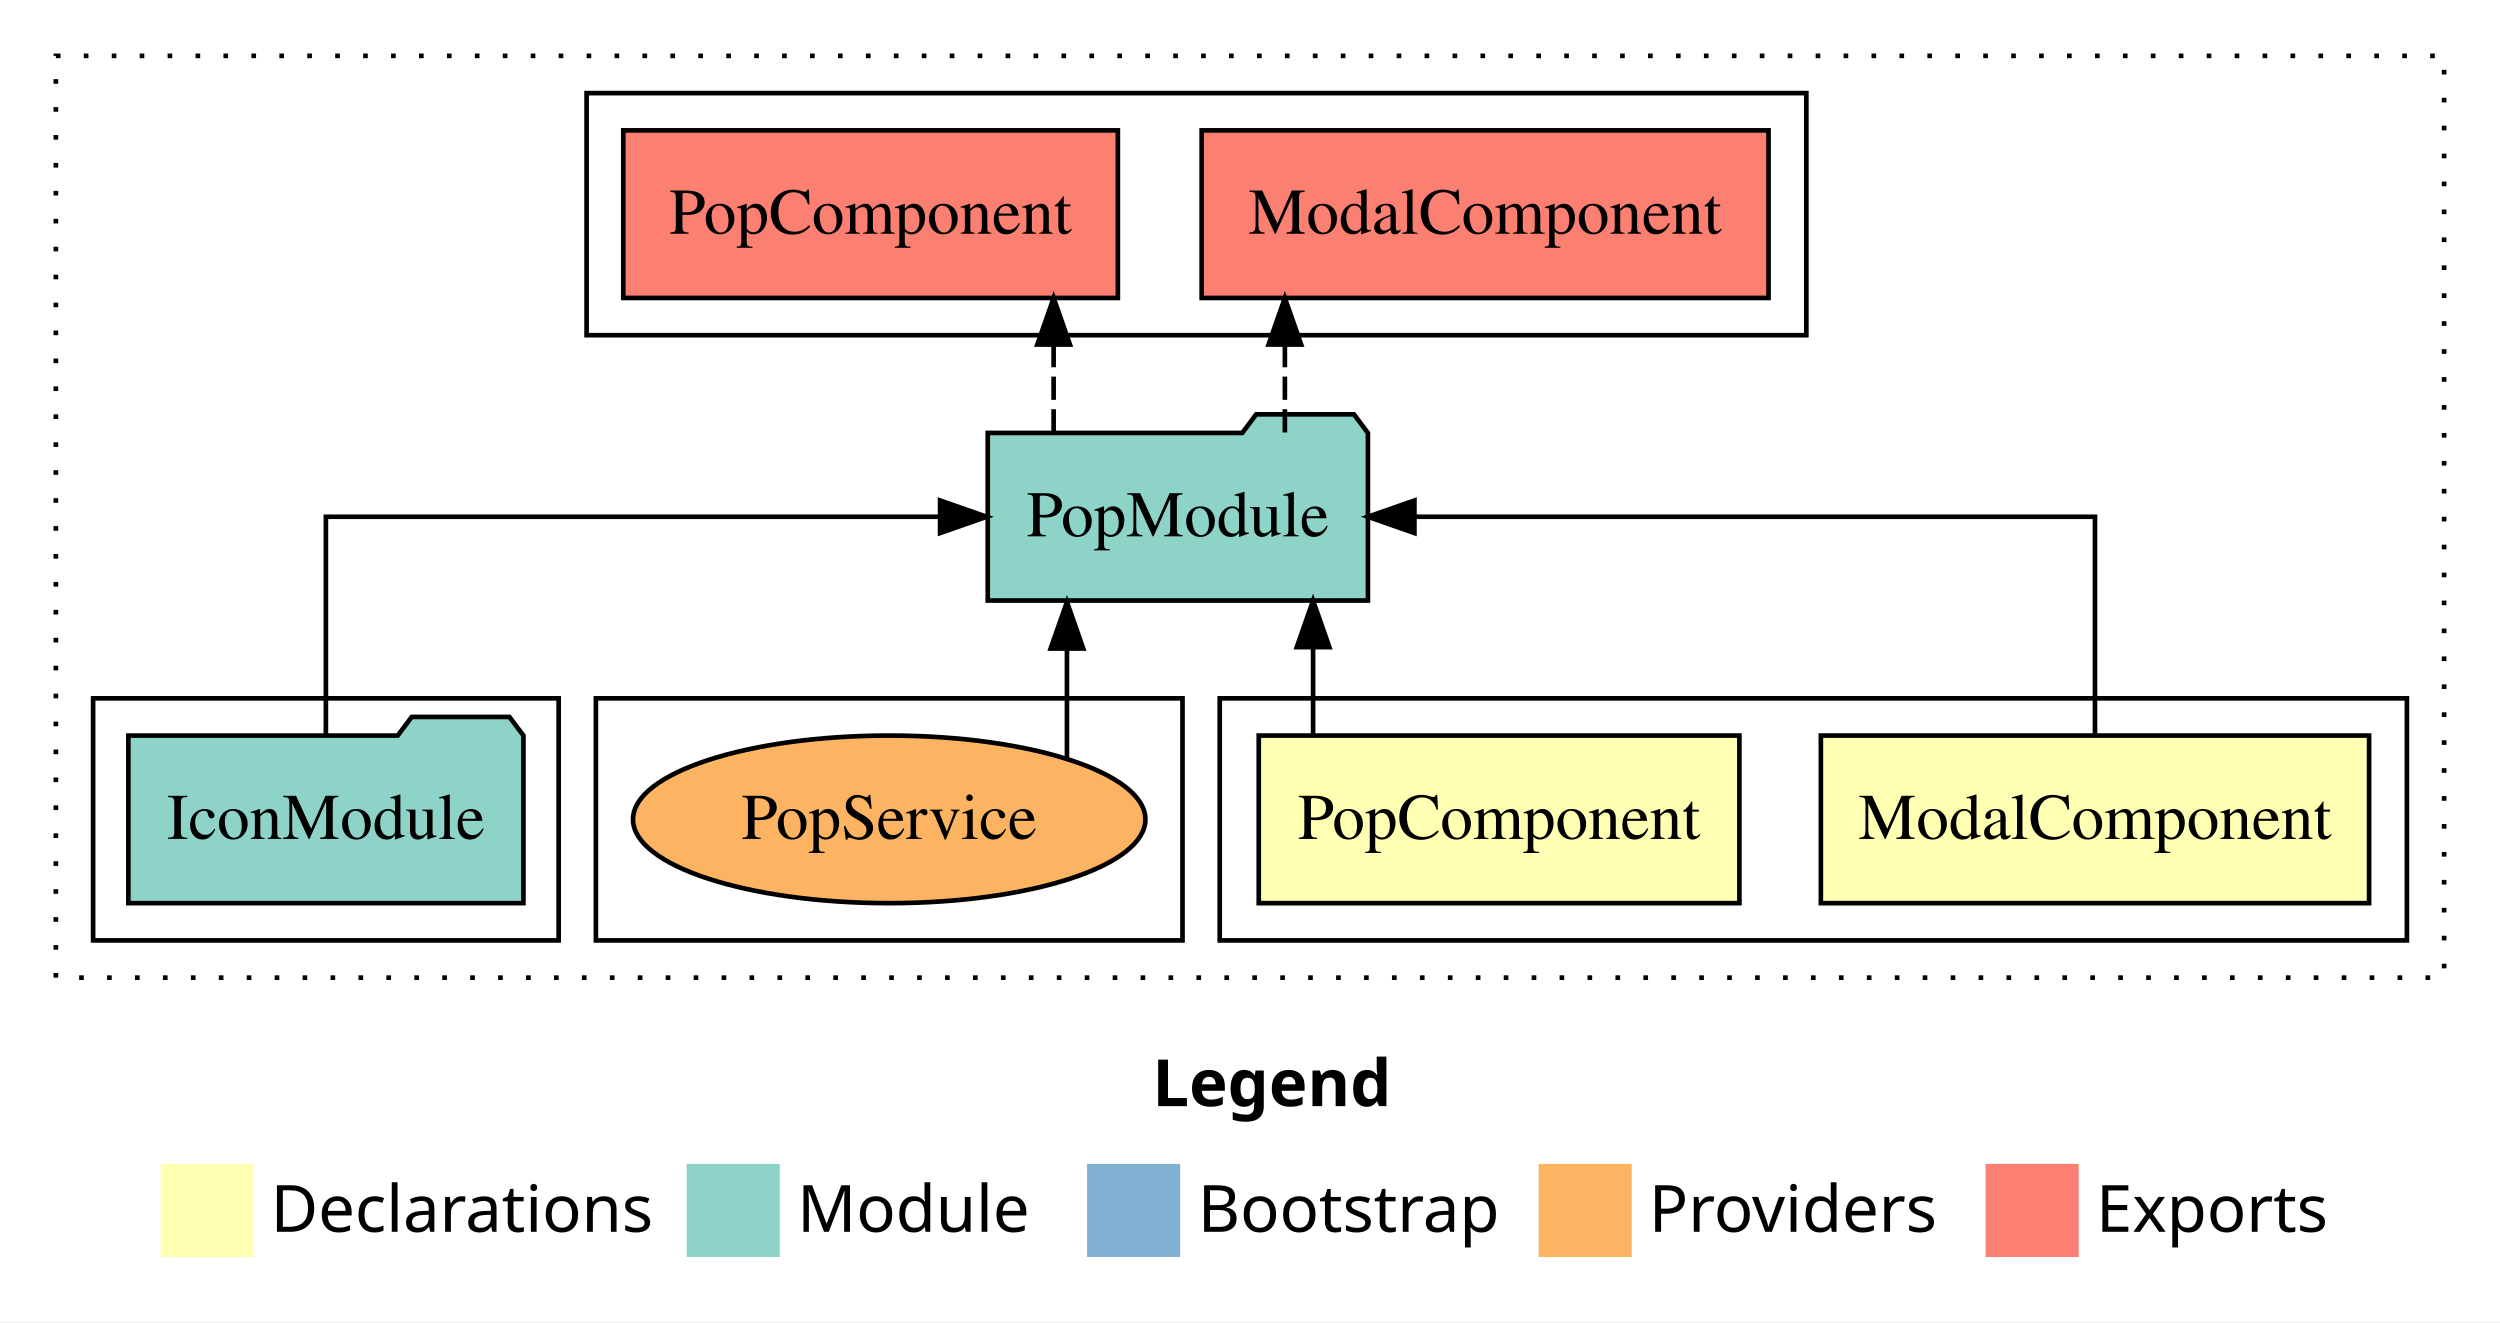
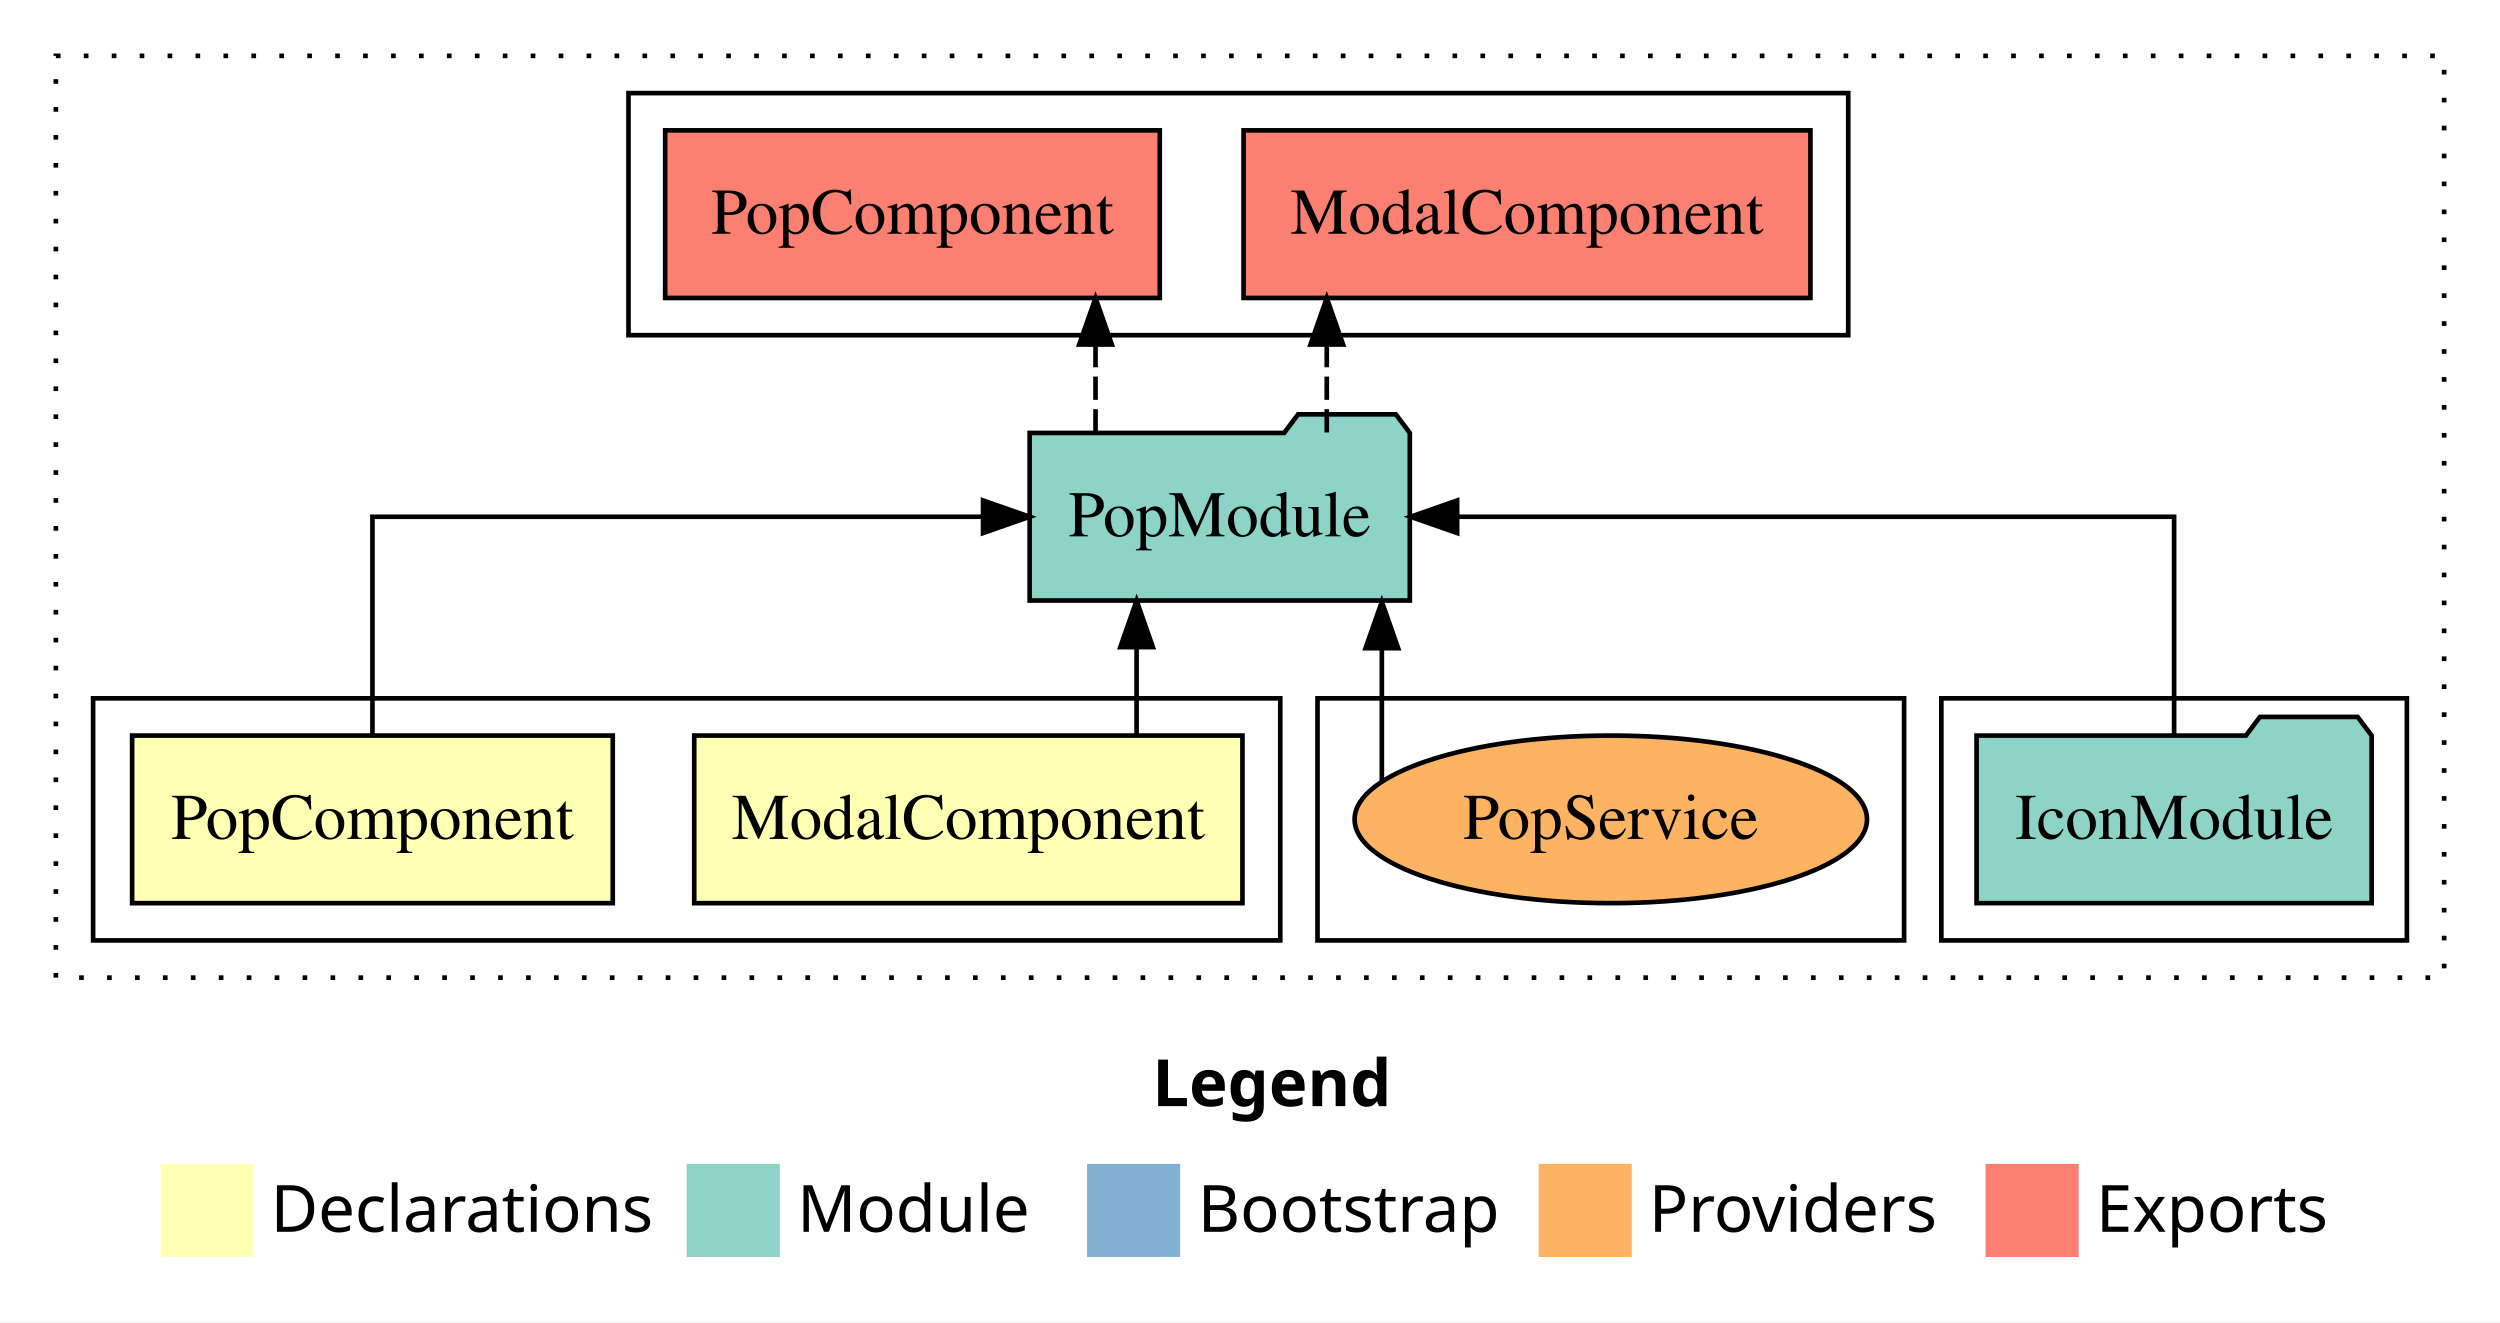
<svg xmlns="http://www.w3.org/2000/svg" width="537pt" height="284pt" viewBox="0.00 0.00 537.00 284.00">
  <g id="graph0" class="graph" transform="scale(1 1) rotate(0) translate(4 280)">
    <polygon fill="white" stroke="transparent" points="-4,4 -4,-280 533,-280 533,4 -4,4" />
    <text text-anchor="start" x="243.51" y="-42.4" font-family="sans-serif" font-weight="bold" font-size="14.00">Legend</text>
    <polygon fill="#ffffb3" stroke="transparent" points="30.5,-10 30.5,-30 50.5,-30 50.5,-10 30.5,-10" />
    <text text-anchor="start" x="54.13" y="-15.4" font-family="sans-serif" font-size="14.00">  Declarations</text>
    <polygon fill="#8dd3c7" stroke="transparent" points="143.5,-10 143.5,-30 163.5,-30 163.5,-10 143.5,-10" />
    <text text-anchor="start" x="167.23" y="-15.4" font-family="sans-serif" font-size="14.00">  Module</text>
    <polygon fill="#80b1d3" stroke="transparent" points="229.5,-10 229.5,-30 249.5,-30 249.5,-10 229.5,-10" />
    <text text-anchor="start" x="253.28" y="-15.4" font-family="sans-serif" font-size="14.00">  Bootstrap</text>
    <polygon fill="#fdb462" stroke="transparent" points="326.5,-10 326.5,-30 346.5,-30 346.5,-10 326.5,-10" />
    <text text-anchor="start" x="350.17" y="-15.4" font-family="sans-serif" font-size="14.00">  Providers</text>
    <polygon fill="#fb8072" stroke="transparent" points="422.5,-10 422.5,-30 442.5,-30 442.5,-10 422.5,-10" />
    <text text-anchor="start" x="446.23" y="-15.4" font-family="sans-serif" font-size="14.00">  Exports</text>
    <g id="clust1" class="cluster">
      <polygon fill="none" stroke="black" stroke-dasharray="1,5" points="8,-70 8,-268 521,-268 521,-70 8,-70" />
    </g>
+     <g id="clust5" class="cluster">
+       <polygon fill="none" stroke="black" points="413,-78 413,-130 513,-130 513,-78 413,-78" />
+     </g>
    <g id="clust6" class="cluster">
-       <polygon fill="none" stroke="black" points="122,-208 122,-260 384,-260 384,-208 122,-208" />
+       <polygon fill="none" stroke="black" points="131,-208 131,-260 393,-260 393,-208 131,-208" />
+     </g>
+     <g id="clust8" class="cluster">
+       <polygon fill="none" stroke="black" points="279,-78 279,-130 405,-130 405,-78 279,-78" />
    </g>
    <g id="clust2" class="cluster">
-       <polygon fill="none" stroke="black" points="258,-78 258,-130 513,-130 513,-78 258,-78" />
-     </g>
-     <g id="clust8" class="cluster">
-       <polygon fill="none" stroke="black" points="124,-78 124,-130 250,-130 250,-78 124,-78" />
-     </g>
-     <g id="clust5" class="cluster">
-       <polygon fill="none" stroke="black" points="16,-78 16,-130 116,-130 116,-78 16,-78" />
+       <polygon fill="none" stroke="black" points="16,-78 16,-130 271,-130 271,-78 16,-78" />
    </g>
    <g id="node1" class="node">
-       <polygon fill="#ffffb3" stroke="black" points="504.88,-122 387.12,-122 387.12,-86 504.88,-86 504.88,-122" />
-       <text text-anchor="middle" x="446" y="-99.8" font-family="Times,serif" font-size="14.00">ModalComponent</text>
+       <polygon fill="#ffffb3" stroke="black" points="262.88,-122 145.12,-122 145.12,-86 262.88,-86 262.88,-122" />
+       <text text-anchor="middle" x="204" y="-99.8" font-family="Times,serif" font-size="14.00">ModalComponent</text>
    </g>
    <g id="node3" class="node">
-       <polygon fill="#8dd3c7" stroke="black" points="289.83,-187 286.83,-191 265.83,-191 262.83,-187 208.17,-187 208.17,-151 289.83,-151 289.83,-187" />
-       <text text-anchor="middle" x="249" y="-164.8" font-family="Times,serif" font-size="14.00">PopModule</text>
+       <polygon fill="#8dd3c7" stroke="black" points="298.83,-187 295.83,-191 274.83,-191 271.83,-187 217.17,-187 217.17,-151 298.83,-151 298.83,-187" />
+       <text text-anchor="middle" x="258" y="-164.8" font-family="Times,serif" font-size="14.00">PopModule</text>
    </g>
    <g id="edge1" class="edge">
-       <path fill="none" stroke="black" d="M446,-122.11C446,-141.34 446,-169 446,-169 446,-169 299.82,-169 299.82,-169" />
-       <polygon fill="black" stroke="black" points="299.82,-165.5 289.82,-169 299.82,-172.5 299.82,-165.5" />
+       <path fill="none" stroke="black" d="M240.14,-122.11C240.14,-122.11 240.14,-140.99 240.14,-140.99" />
+       <polygon fill="black" stroke="black" points="236.64,-140.99 240.14,-150.99 243.64,-140.99 236.64,-140.99" />
    </g>
    <g id="node2" class="node">
-       <polygon fill="#ffffb3" stroke="black" points="369.62,-122 266.38,-122 266.38,-86 369.62,-86 369.62,-122" />
-       <text text-anchor="middle" x="318" y="-99.8" font-family="Times,serif" font-size="14.00">PopComponent</text>
+       <polygon fill="#ffffb3" stroke="black" points="127.62,-122 24.38,-122 24.38,-86 127.62,-86 127.62,-122" />
+       <text text-anchor="middle" x="76" y="-99.8" font-family="Times,serif" font-size="14.00">PopComponent</text>
    </g>
    <g id="edge2" class="edge">
-       <path fill="none" stroke="black" d="M278.05,-122.11C278.05,-122.11 278.05,-140.99 278.05,-140.99" />
-       <polygon fill="black" stroke="black" points="274.55,-140.99 278.05,-150.99 281.55,-140.99 274.55,-140.99" />
+       <path fill="none" stroke="black" d="M76,-122.11C76,-141.34 76,-169 76,-169 76,-169 207.16,-169 207.16,-169" />
+       <polygon fill="black" stroke="black" points="207.16,-172.5 217.16,-169 207.16,-165.5 207.16,-172.5" />
    </g>
    <g id="node5" class="node">
-       <polygon fill="#fb8072" stroke="black" points="375.88,-252 254.12,-252 254.12,-216 375.88,-216 375.88,-252" />
-       <text text-anchor="middle" x="315" y="-229.8" font-family="Times,serif" font-size="14.00">ModalComponent </text>
+       <polygon fill="#fb8072" stroke="black" points="384.88,-252 263.12,-252 263.12,-216 384.88,-216 384.88,-252" />
+       <text text-anchor="middle" x="324" y="-229.8" font-family="Times,serif" font-size="14.00">ModalComponent </text>
    </g>
    <g id="edge4" class="edge">
-       <path fill="none" stroke="black" stroke-dasharray="5,2" d="M271.99,-187.11C271.99,-187.11 271.99,-205.99 271.99,-205.99" />
-       <polygon fill="black" stroke="black" points="268.49,-205.99 271.99,-215.99 275.49,-205.99 268.49,-205.99" />
+       <path fill="none" stroke="black" stroke-dasharray="5,2" d="M280.99,-187.11C280.99,-187.11 280.99,-205.99 280.99,-205.99" />
+       <polygon fill="black" stroke="black" points="277.49,-205.99 280.99,-215.99 284.49,-205.99 277.49,-205.99" />
    </g>
    <g id="node6" class="node">
-       <polygon fill="#fb8072" stroke="black" points="236.12,-252 129.88,-252 129.88,-216 236.12,-216 236.12,-252" />
-       <text text-anchor="middle" x="183" y="-229.8" font-family="Times,serif" font-size="14.00">PopComponent </text>
+       <polygon fill="#fb8072" stroke="black" points="245.12,-252 138.88,-252 138.88,-216 245.12,-216 245.12,-252" />
+       <text text-anchor="middle" x="192" y="-229.8" font-family="Times,serif" font-size="14.00">PopComponent </text>
    </g>
    <g id="edge5" class="edge">
-       <path fill="none" stroke="black" stroke-dasharray="5,2" d="M222.32,-187.11C222.32,-187.11 222.32,-205.99 222.32,-205.99" />
-       <polygon fill="black" stroke="black" points="218.82,-205.99 222.32,-215.99 225.82,-205.99 218.82,-205.99" />
+       <path fill="none" stroke="black" stroke-dasharray="5,2" d="M231.32,-187.11C231.32,-187.11 231.32,-205.99 231.32,-205.99" />
+       <polygon fill="black" stroke="black" points="227.82,-205.99 231.32,-215.99 234.82,-205.99 227.82,-205.99" />
    </g>
    <g id="node4" class="node">
-       <polygon fill="#8dd3c7" stroke="black" points="108.43,-122 105.43,-126 84.43,-126 81.43,-122 23.57,-122 23.57,-86 108.43,-86 108.43,-122" />
-       <text text-anchor="middle" x="66" y="-99.8" font-family="Times,serif" font-size="14.00">IconModule</text>
+       <polygon fill="#8dd3c7" stroke="black" points="505.43,-122 502.43,-126 481.43,-126 478.43,-122 420.57,-122 420.57,-86 505.43,-86 505.43,-122" />
+       <text text-anchor="middle" x="463" y="-99.8" font-family="Times,serif" font-size="14.00">IconModule</text>
    </g>
    <g id="edge3" class="edge">
-       <path fill="none" stroke="black" d="M66,-122.11C66,-141.34 66,-169 66,-169 66,-169 197.93,-169 197.93,-169" />
-       <polygon fill="black" stroke="black" points="197.93,-172.5 207.93,-169 197.93,-165.5 197.93,-172.5" />
+       <path fill="none" stroke="black" d="M463,-122.11C463,-141.34 463,-169 463,-169 463,-169 308.99,-169 308.99,-169" />
+       <polygon fill="black" stroke="black" points="308.99,-165.5 298.99,-169 308.99,-172.5 308.99,-165.5" />
    </g>
    <g id="node7" class="node">
-       <ellipse fill="#fdb462" stroke="black" cx="187" cy="-104" rx="55.03" ry="18" />
-       <text text-anchor="middle" x="187" y="-99.8" font-family="Times,serif" font-size="14.00">PopService</text>
+       <ellipse fill="#fdb462" stroke="black" cx="342" cy="-104" rx="55.03" ry="18" />
+       <text text-anchor="middle" x="342" y="-99.8" font-family="Times,serif" font-size="14.00">PopService</text>
    </g>
    <g id="edge6" class="edge">
-       <path fill="none" stroke="black" d="M225.18,-117.15C225.18,-117.15 225.18,-140.69 225.18,-140.69" />
-       <polygon fill="black" stroke="black" points="221.68,-140.69 225.18,-150.69 228.68,-140.69 221.68,-140.69" />
+       <path fill="none" stroke="black" d="M292.82,-112.23C292.82,-112.23 292.82,-140.76 292.82,-140.76" />
+       <polygon fill="black" stroke="black" points="289.32,-140.76 292.82,-150.76 296.32,-140.76 289.32,-140.76" />
    </g>
  </g>
</svg>
